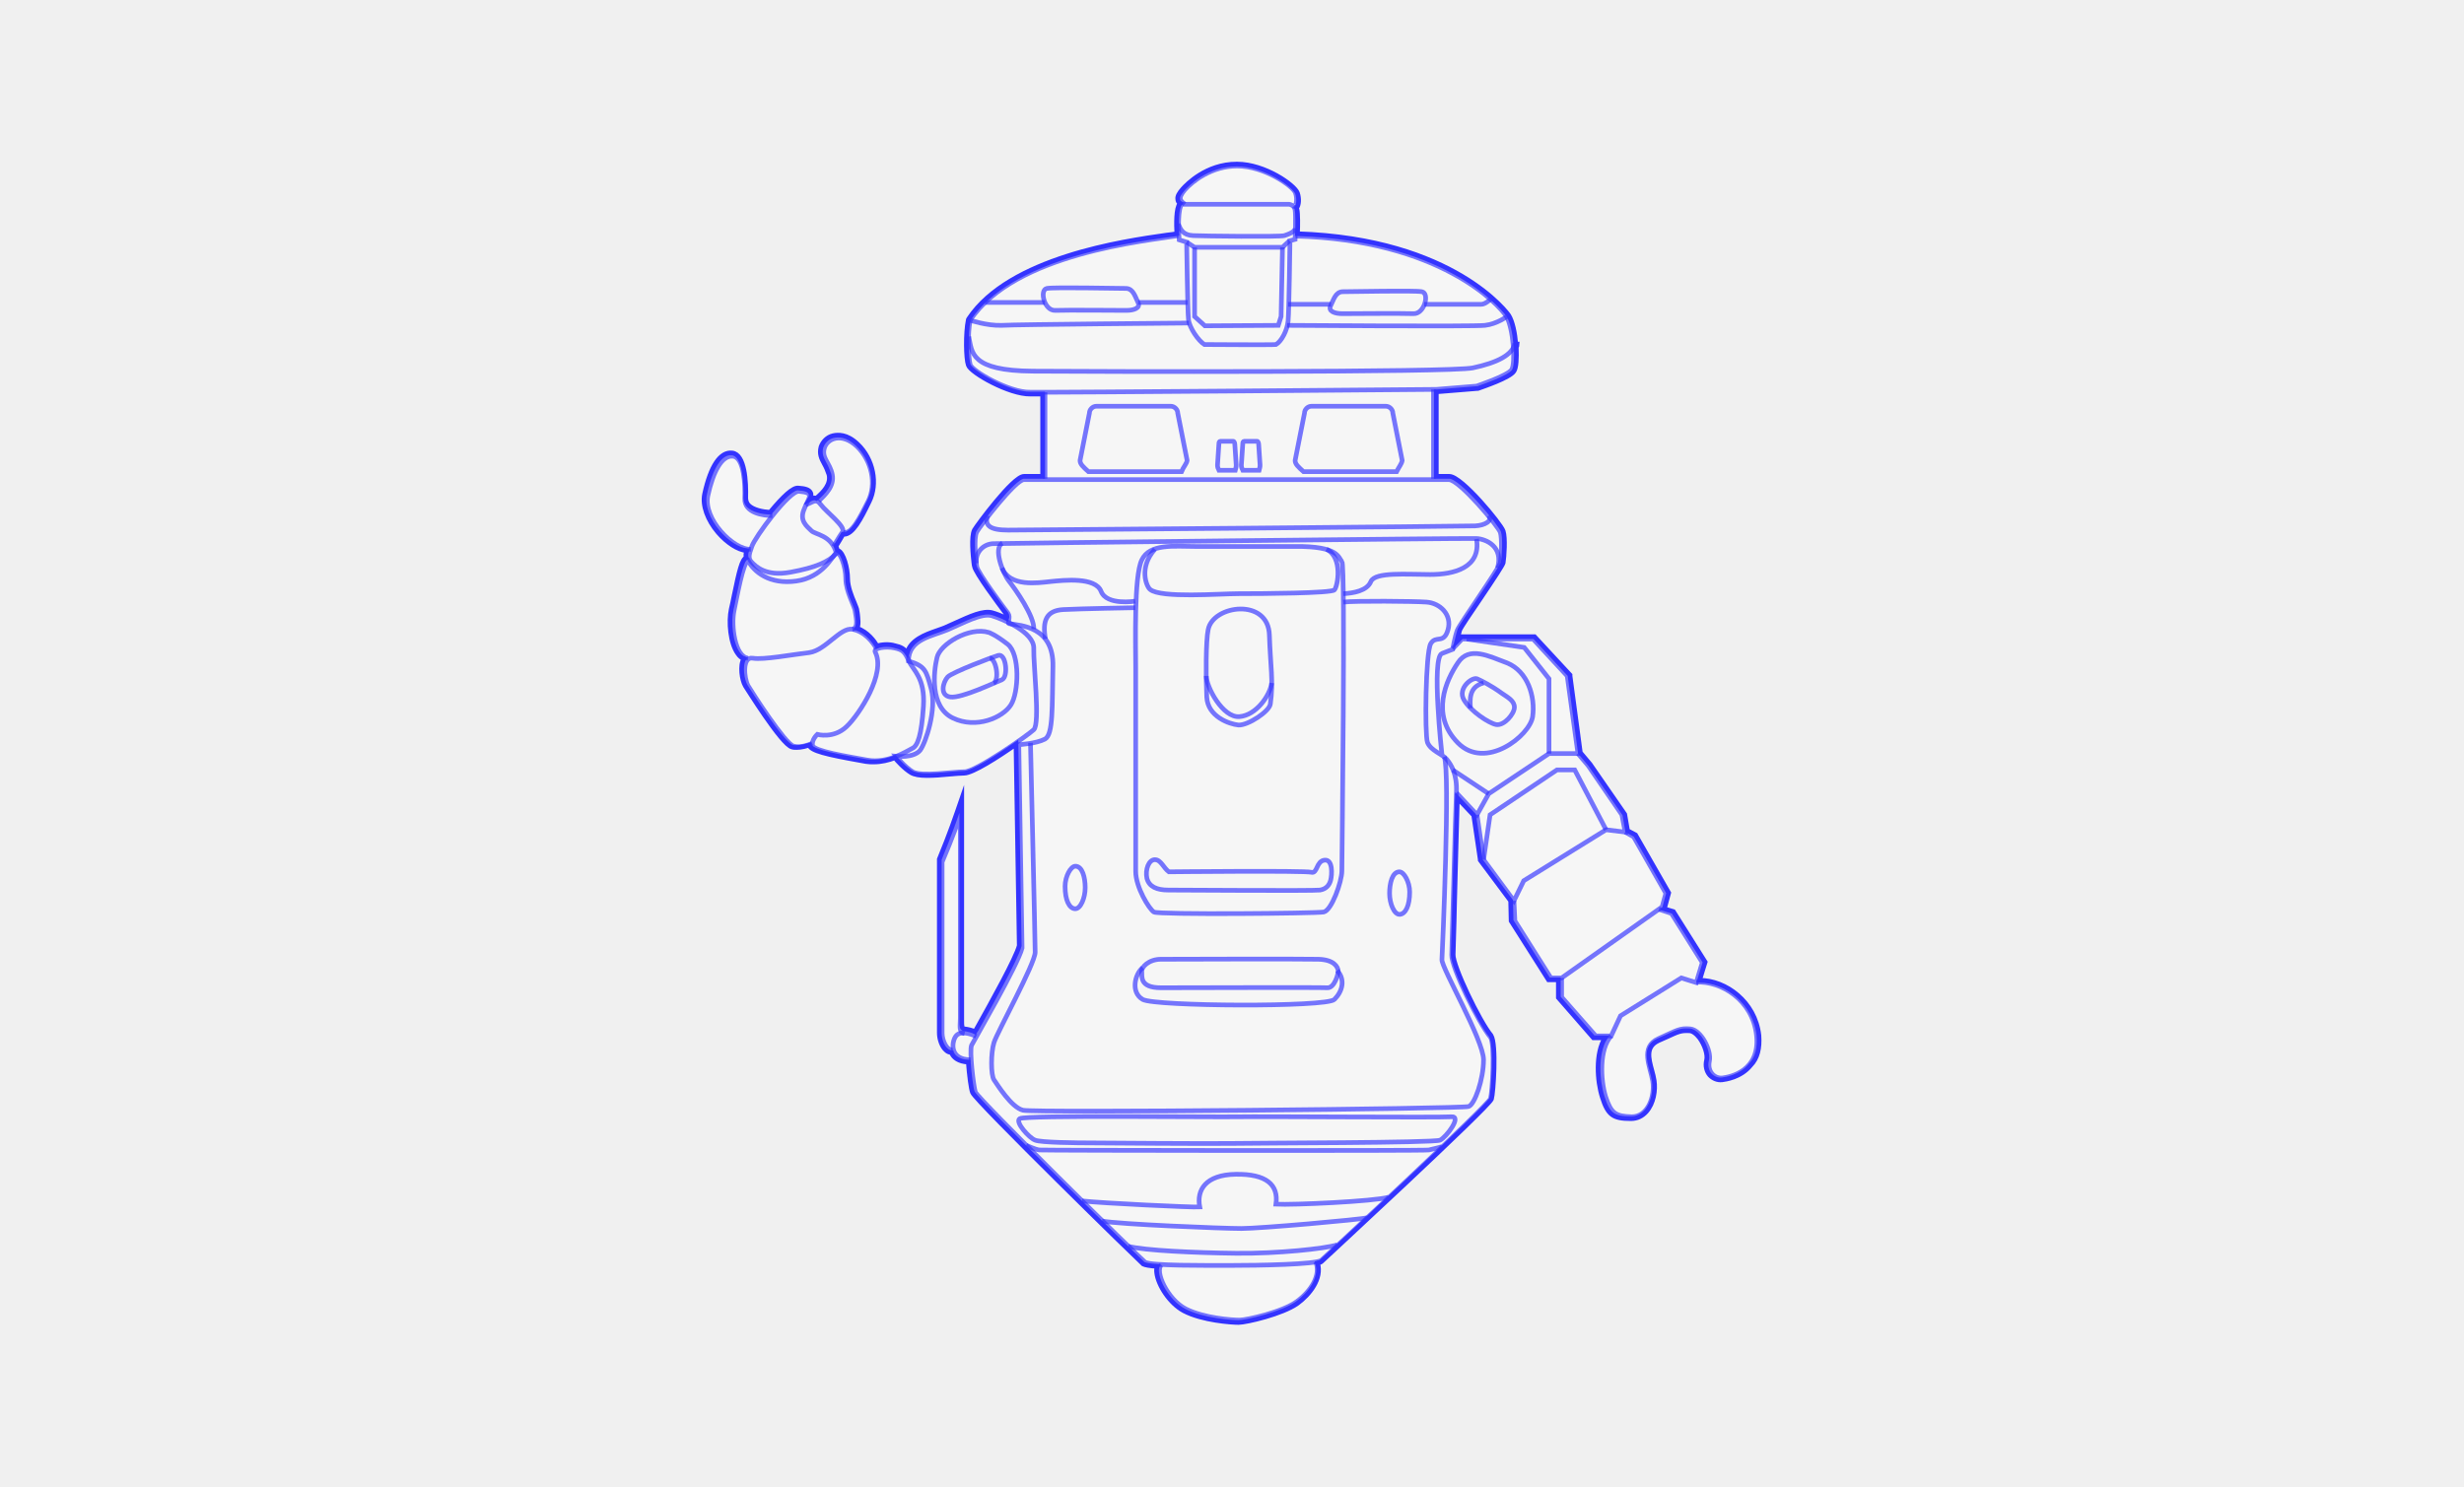
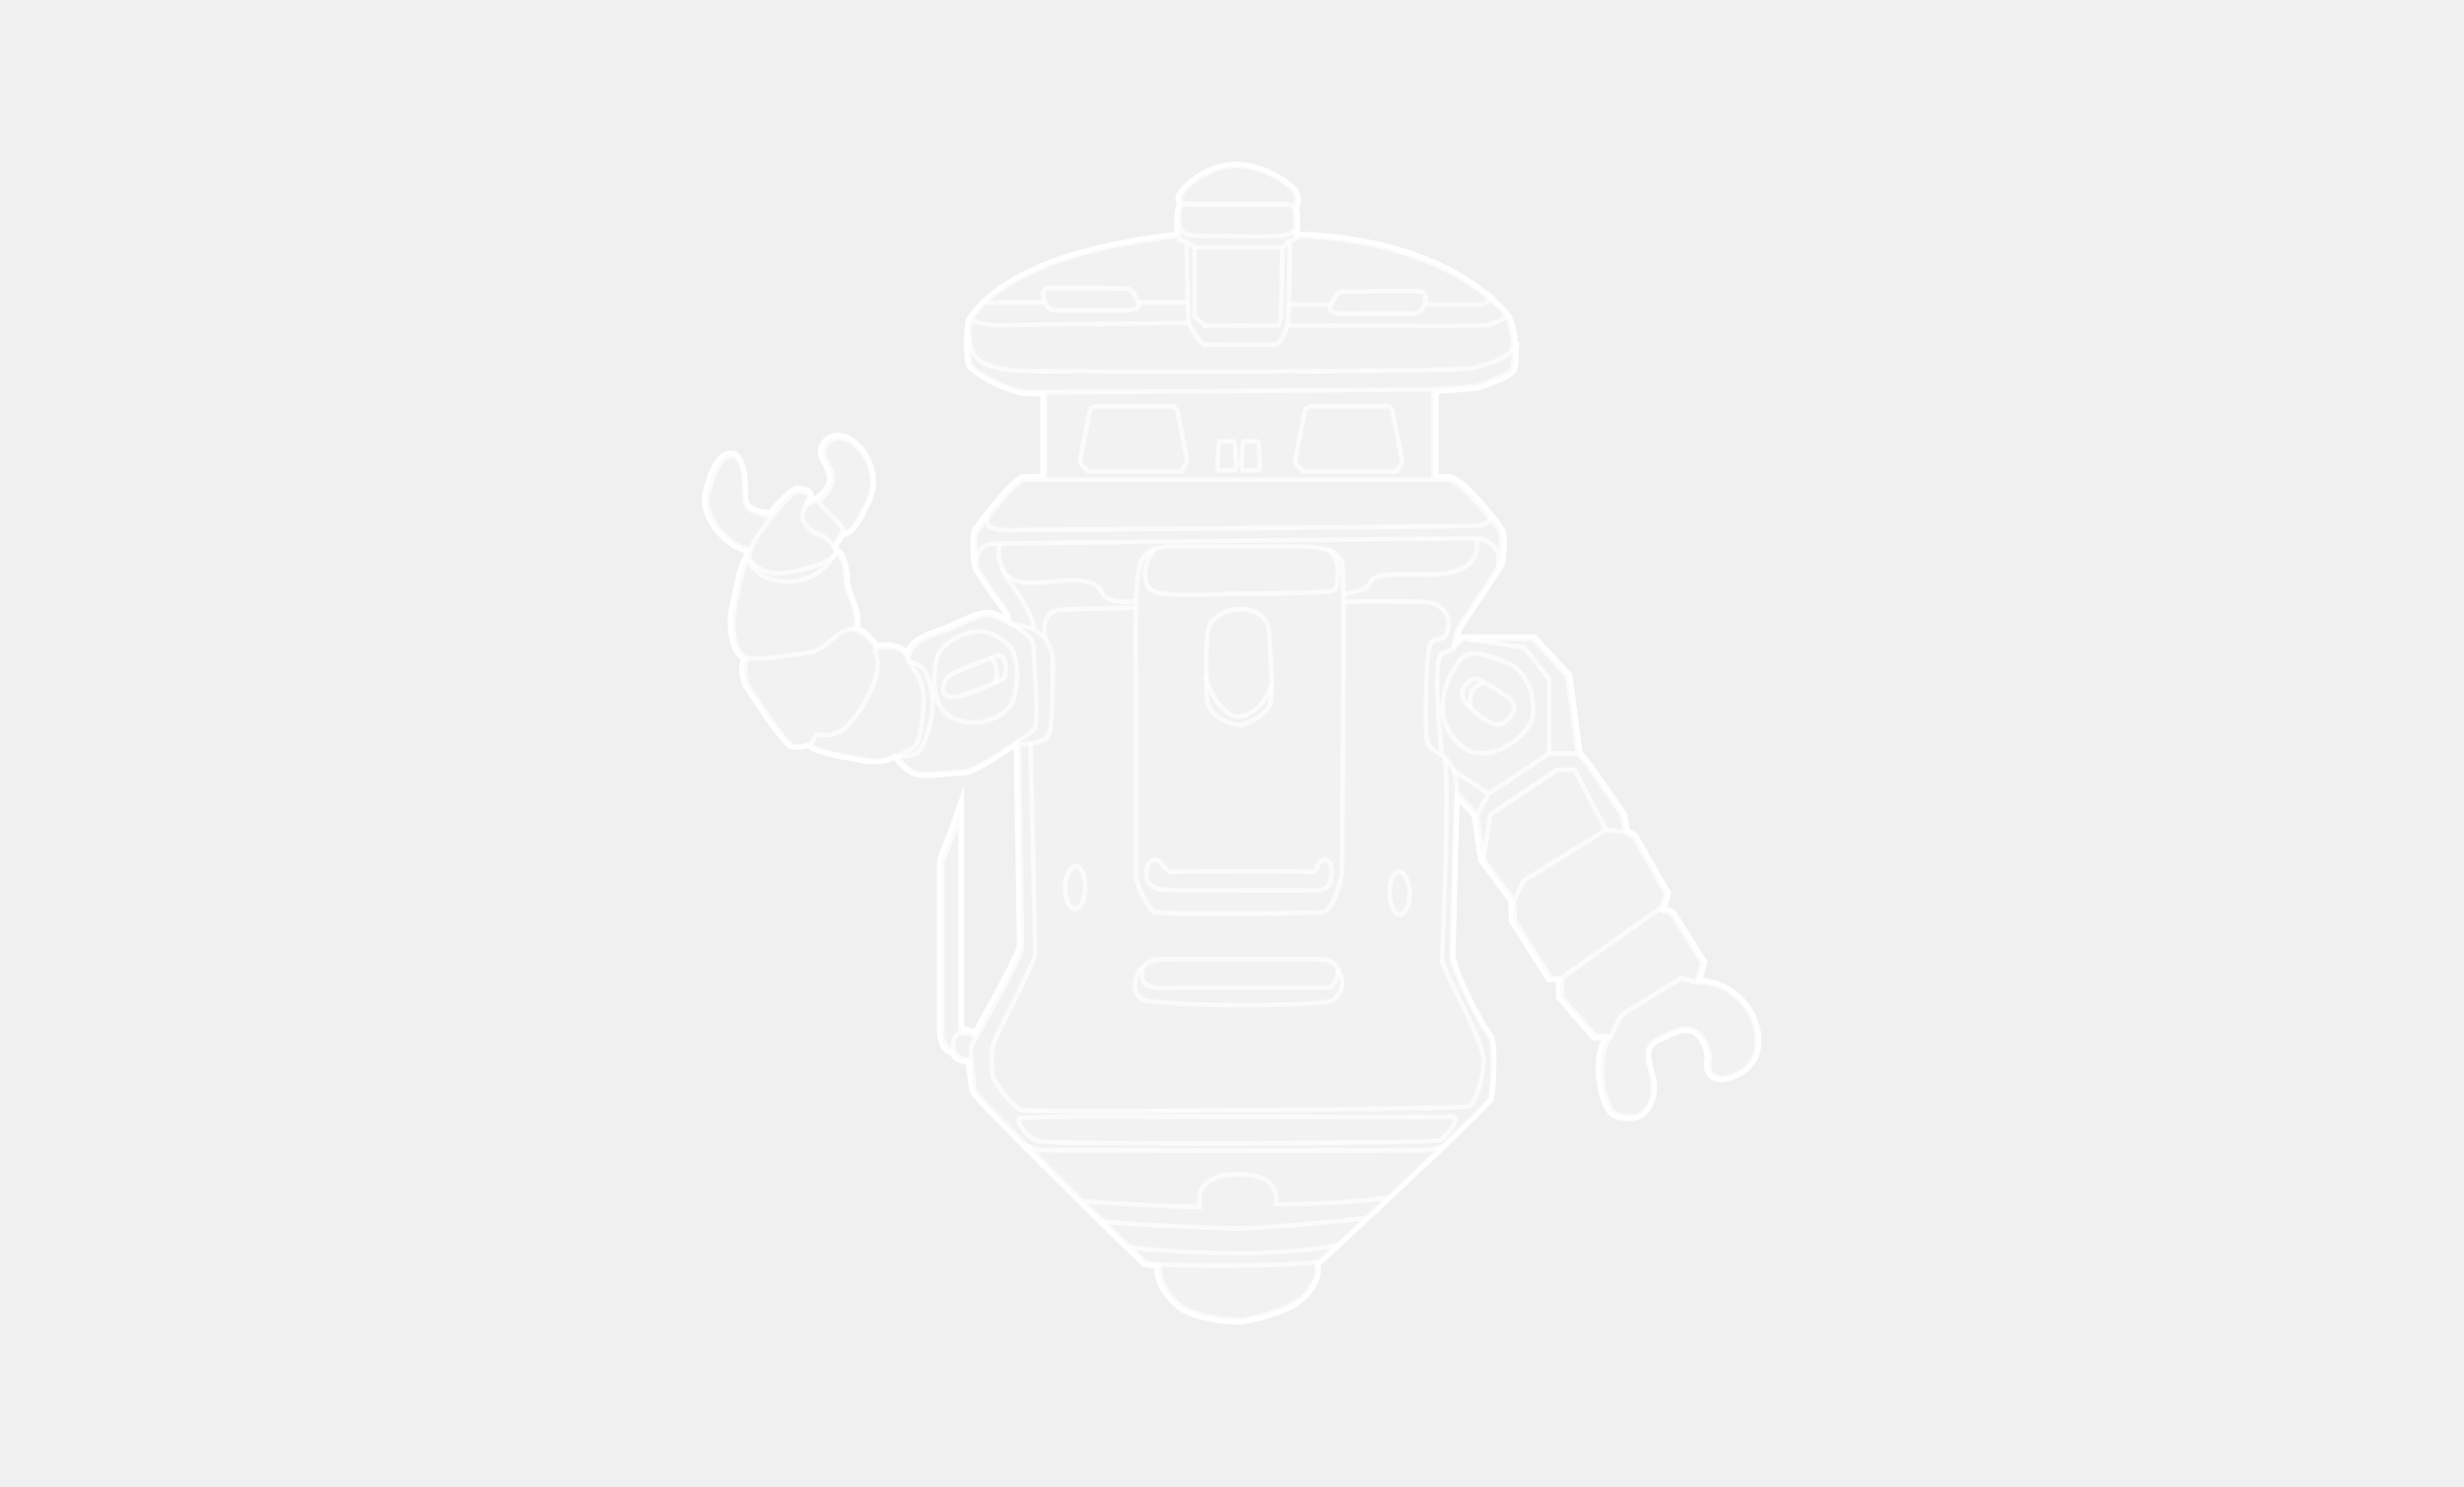
<svg id="bp-247" viewBox="0 0 527 318">
  <style type="text/css">
- 		.st0{fill:#fff6;stroke:#33f;stroke-miterlimit:10;}
- 		.st1{fill:none;stroke:#33fa;stroke-miterlimit:10;}
+ 		.st0{fill:#fff2;stroke:#fff;stroke-miterlimit:10;}
+ 		.st1{fill:none;stroke:#fffa;stroke-miterlimit:10;}
</style>
  <g>
    <path class="st0" d="M376.2,221.5c-0.8-7.2-7.1-11.8-12.7-11.8l1.2-3.9l-6.8-10.8l-2-0.6l0.1-0.1l0.9-3.3l-7.1-12.4l-1.7-0.9   l-0.6-3.5l-7.4-10.7l-2.1-2.5l-2.2-16.4l0-0.2l-7.6-8.2h-15.6l-1,1c0.2-0.8,0.4-1.8,0.6-2.4c0.2-0.6,2.4-3.8,4.3-6.6   c3.3-4.9,4.8-7.2,5-7.8c0.2-1.2,0.5-5.3,0-6.8c-0.5-1.5-8.9-11.7-11.5-11.7h-2.8V83.8c0.1,0,0.2,0,0.2,0l8.6-0.7l0.1,0   c1.1-0.4,6.8-2.3,7.7-3.7c0.5-0.7,0.6-2.8,0.5-5.1c0.1-0.2,0.2-0.5,0.2-0.7l-0.3,0c-0.2-2.4-0.7-4.8-1.5-6.1   c-0.1-0.2-11.6-16.4-45.2-17.5c0.1-1.6,0.1-4.4-0.1-5.2c0-0.1-0.1-0.2-0.1-0.3c0.5-0.6,0.6-2,0.2-3.2c-0.6-1.7-7-6.2-12.9-6.2   c0,0,0,0-0.1,0c-6.5,0-10.7,4.4-11.5,5.3c-0.8,0.9-1.2,1.6-1.1,2.2c0,0.4,0.2,0.7,0.5,0.9c-0.9,1-0.8,4.5-0.7,6.5   c-0.6,0.1-1.3,0.2-2.2,0.3c-9.2,1.3-33.6,4.8-42.3,17.9l-0.1,0.2c-0.6,2.9-0.5,8.3,0,9.7c0.5,1.6,8.8,6.3,13.3,6.2   c0.4,0,1.2,0,2.3,0c0.1,0,0.2,0,0.3,0v17.6h-4c-2.3,0-10.1,10.6-10.6,11.5c-0.7,1.4-0.3,5.4-0.1,7.1c0,0,0,0,0,0l0,0   c0,0.3,0.1,0.5,0.1,0.6c0.2,1.4,5.3,8.2,6.8,10.2c0.2,0.3,0.2,0.7,0.1,1c-1.2-0.6-2.3-1-3-1.2c-2-0.6-4.9,0.8-7.8,2.1   c-0.7,0.3-1.3,0.6-2,0.9c-0.6,0.3-1.3,0.5-2.1,0.8c-2.6,0.9-5.6,2-6.4,4.8c-0.6-0.9-1.3-1.3-2.7-1.6c-1-0.3-2.6-0.3-3.7,0.1   c-0.6-1-2-3-4.3-3.8c0.4-0.8,0.2-2.1,0.1-3.1c0-0.2-0.1-0.5-0.1-0.6c0-0.4-0.3-1-0.6-1.8c-0.6-1.4-1.4-3.4-1.4-5.1   c0-2.3-0.9-5.5-2-6c-0.1,0-0.2-0.1-0.2-0.1c-0.1-0.3-0.2-0.6-0.3-0.9c0.3-0.5,1-1.6,1.5-2.5c0.1,0,0.2,0,0.2,0   c1.9,0,3.6-3.3,5.3-6.8l0.1-0.2c1.9-3.8,0.9-9.1-2.5-12.3c-2.3-2.2-4.2-2-5.2-1.8c-1.3,0.3-2.2,1.3-2.6,2.4   c-0.4,1.5,0.1,2.5,0.7,3.6c0.4,0.7,0.7,1.4,1,2.3c0.5,2.1-1.2,3.8-2.7,5.1c-0.5-0.2-1,0-1.4,0.2c0.3-0.5,0.4-1,0.1-1.5   c-0.3-0.5-1-0.8-2.6-0.9c-1.1-0.1-3.1,1.7-6,5.2c-1.6-0.1-3.6-0.5-4.6-1.5c-0.4-0.4-0.6-1-0.6-1.6c0.1-3.4-0.2-9.3-2.9-9.6   c-2.5-0.3-4.6,2.8-5.9,8.8c-0.5,2.4,0.6,5.5,2.9,8.2c1.9,2.2,4.2,3.7,6.1,3.9c-0.2,0.6-0.2,1.1-0.1,1.5c-0.9,0.4-1.5,2.8-2.6,8.2   c-0.2,1-0.4,2-0.6,2.8c-0.6,2.7-0.2,7.3,1.4,9.5c0.4,0.6,0.8,0.9,1.3,1.1c-0.9,1.5-0.4,4.6,0.3,5.8c0.1,0.1,7.8,12.6,10,13.1   c0.3,0.1,0.7,0.1,1,0.1c1,0,2-0.3,2.7-0.5c0,0,0,0,0,0c0.3,1.2,3.7,2,11,3.3l1.1,0.2c0.6,0.1,1.1,0.1,1.7,0.1   c1.6,0,3.2-0.4,4.5-0.9c0.5,0.6,2,2.3,3.5,3.2c0.7,0.4,1.8,0.6,3.3,0.6c1.4,0,3.1-0.1,5-0.3c1.2-0.1,2.3-0.2,3-0.2   c1.8,0,7.3-3.5,11.1-6.2l0.7,43.1c-0.7,2.7-6,12.2-8.9,17.4c-0.2,0.4-0.4,0.7-0.6,1c-0.6-0.3-1.4-0.5-2.2-0.6l0,0   c-0.6-0.1-0.6-0.5-0.6-1.9c0-0.3,0-0.6,0-0.9v-46.4l-1,2.9c0,0-1.6,4.7-3.8,10l0,0.1V221c0,1.2,0.5,2.9,1.5,3.7   c0.3,0.3,0.7,0.4,1.1,0.5c0,0.1,0.1,0.1,0.1,0.2c0.4,0.8,1.4,1.7,3.5,1.8c0.2,2.7,0.6,5.8,0.9,6.5c0.6,1.7,36.2,36.5,36.5,36.7   c0.4,0.2,1.4,0.4,3,0.5c-0.1,0.3-0.2,0.8-0.1,1.4c0.3,2.6,2.8,6.5,5.8,8.1c4,2.1,10.3,2.5,11.7,2.5c1.6,0,9.4-1.8,12.6-4.1   c2.6-1.9,5.3-5.3,4.3-8.6c0.4-0.1,0.7-0.2,0.8-0.3c0.3-0.3,35.8-33.1,36.4-34.8c0.4-1.3,1.1-11.7-0.1-13.6   c-2.5-3-8.2-14.9-8.1-17.3c0-1,0.2-5.5,0.3-11.1c0.2-8.3,0.5-18.5,0.6-22.4l3.5,3.7l1.4,9.5l0,0.1l6.5,8.7l0.1,4.3l8,12.6h2.1v3.8   l7.5,8.6h2.5c-2.1,3.3-1.7,9.3-0.6,12.7c1.2,3.8,2.3,4.6,6.1,4.6c0,0,0,0,0,0c1.3,0,2.4-0.5,3.3-1.5c1.6-1.8,2-4.6,1.7-6.6   c-0.1-0.7-0.3-1.5-0.5-2.2c-0.7-2.6-1.4-5.1,1.4-6.4c0.7-0.3,1.3-0.6,1.8-0.8c2.4-1.1,3-1.4,4.8-1.3c0.7,0,1.5,0.6,2.2,1.5   c1.1,1.5,1.8,3.6,1.5,4.8c-0.3,1.2,0,2.4,0.7,3.2c0.7,0.7,1.6,1.1,2.6,1c0.7-0.1,4-0.5,6.1-3.1   C375.9,226.4,376.4,224.2,376.2,221.5z" />
  </g>
  <g>
    <path class="st1" d="M252,50.4c-6.6,1.1-35,3.7-44.5,18.1c-0.6,2.9-0.4,8.1,0,9.5s8.4,6,12.8,5.9c4.9,0.1,86.9-0.6,86.9-0.6   l8.6-0.7c0,0,6.6-2.2,7.5-3.5s0.4-8.9-1.1-11.4c-1.5-2.5-14.3-16.4-45.1-17.2" />
    <path class="st1" d="M252.8,43.7c-0.9,0.7-0.8,5.4-0.6,7.6l1.6,0.5c0,0,0.2,14.9,0.4,16.6c0.2,1.7,2.1,4.5,3.4,5.3   c0,0,14.4,0.1,15.3,0c1.2-0.7,2.4-3,2.6-5s0.4-17.2,0.4-17.2l1.1-0.3c0,0,0.2-5.2,0-6.3c-0.2-1.1-1.3-1.2-1.3-1.2H252.8z" />
    <path class="st1" d="M253.4,43.7c-0.8-0.7-1.7-1.1,0-3.1c1.6-1.8,5.7-5.1,11.2-5.1c5.8,0,12,4.3,12.5,5.8c0.5,1.5,0,3.2-0.4,2.8" />
    <path class="st1" d="M240.9,61.7c-2.2,0-15.4-0.3-17,0s-0.6,4.8,1.8,4.7c2.4-0.1,13.6,0,15.2,0c1.6,0,3.1-0.5,2.5-1.7   C242.8,63.5,242.4,61.8,240.9,61.7z" />
    <path class="st1" d="M287.1,62.4c2.2,0,15.4-0.3,17,0c1.7,0.3,0.6,4.8-1.8,4.7c-2.4-0.1-13.6,0-15.2,0c-1.6,0-3.1-0.5-2.5-1.7   C285.2,64.2,285.6,62.5,287.1,62.4z" />
    <line class="st1" x1="210.7" y1="64.7" x2="223.5" y2="64.7" />
    <path class="st1" d="M207.5,68.5c0,0,3.5,1.2,6.7,1.1c3.2-0.2,40.1-0.5,40.1-0.5" />
    <line class="st1" x1="243.4" y1="64.7" x2="254" y2="64.7" />
    <path class="st1" d="M275.3,69.6c0,0,39.7,0.3,42.3,0c2.6-0.3,4.7-1.9,4.7-1.9" />
    <line class="st1" x1="275.5" y1="65.1" x2="284.7" y2="65.1" />
    <path class="st1" d="M304.6,65.1c0,0,11.3,0,12.2,0c0.9,0,2-1.1,2-1.1" />
    <path class="st1" d="M207.2,72c0.7,3.4,0.3,7.3,13.7,7.4c13.3,0.1,89.4,0.3,94.1-0.7c5.2-1.1,8.6-2.8,9-5.3" />
    <path class="st1" d="M252,47.9c0.5,1.2,1,2.4,3.2,2.5s18.6,0.3,19.5,0c0.9-0.3,2.3-0.8,2.3-1.6" />
    <polyline class="st1" points="253.8,51.8 255.5,52.9 274.3,52.9 275.8,51.5  " />
    <polyline class="st1" points="255.5,52.9 255.5,67.7 257.7,69.7 273.4,69.6 274,67.7 274.3,52.9  " />
    <line class="st1" x1="223.5" y1="83.9" x2="223.5" y2="102.4" />
    <line class="st1" x1="306.6" y1="83.3" x2="306.6" y2="102.4" />
    <path class="st1" d="M211.2,110.3c-0.6,2,0.3,3.1,4.4,3.1c4.2,0,97.8-0.8,99.9-0.9s3.8-1.1,2.9-2.2" />
    <path class="st1" d="M208.8,120.5c-0.2-2.4,1.5-4.1,3.6-4.2s101.4-1.2,103.4-1.1c2,0.1,5.8,1.7,4.5,6.3" />
    <path class="st1" d="M255.8,116.9c-4.7,0-9.9-0.7-11.6,2.9c-1.7,3.5-1.3,17.9-1.3,23.1s0,40.1,0,43.5c0,3.4,2.9,8.1,3.9,8.7   c1,0.6,34.6,0.3,36.3,0s3.9-6.5,3.9-8.8s0.8-65.4,0-66.2c-0.8-0.8-0.6-3.3-10-3.2C267.4,116.9,255.8,116.9,255.8,116.9z" />
    <path class="st1" d="M214.4,116.2c-2,1,0,6.3,1.4,8.1c1.4,1.8,5.5,7.6,5.3,10.3" />
    <path class="st1" d="M214.3,121.5c1.7,4.1,7.6,3.2,10.4,2.9c2.9-0.3,9.6-1,10.8,2.1c1.2,3.1,7.3,2.1,7.3,2.1" />
    <path class="st1" d="M223.6,136.7c-0.7-3.9,0.2-6.1,3.8-6.3s15.4-0.4,15.4-0.4" />
    <path class="st1" d="M287.3,127c2.1-0.1,5.1-0.6,5.9-2.6c0.9-2.1,7.7-1.5,12.7-1.5c5,0,10.9-1.4,9.9-7.6" />
    <path class="st1" d="M287.3,128.8c2.6-0.3,15-0.2,17.8,0c2.9,0.2,5.5,2.7,4.6,5.9c-0.9,3.2-2.6,1.1-3.7,3   c-1.1,1.9-1.3,19.4-0.7,21.1c0.7,1.8,3.2,2.5,4.1,3.6c0.9,1.1,2.3,3.1,2.1,7.2c-0.2,4.1-0.9,32-1,34.7c-0.1,2.6,5.8,14.6,8.3,17.6   c1,1.5,0.4,11.7,0,13.1c-0.4,1.4-35.1,33.7-36.2,34.6c-1.1,0.9-13.5,1.1-19.2,1.1c-5.6,0-17.4,0.1-18.5-0.7   c-1.1-0.8-35.9-35.1-36.3-36.4c-0.4-1.3-1.3-8.8-0.8-10c0.6-1.2,9.9-17.2,10.8-20.8l-0.7-43.5c0,0,3.7-0.2,5.6-1.2   c1.8-1,1.5-6.9,1.7-15.5c0.2-8.6-6.9-8.8-9.4-9.2c-0.4-0.1,0.4-1.3-0.2-2.2c-0.7-0.9-6.5-8.7-6.7-10s-0.7-6.1,0-7.4   s8.3-11.2,10.1-11.2c1.3,0,88.7,0,90.9,0c2.2,0,10.6,10,11,11.3s0.2,5.4,0,6.5s-8.7,13.1-9.2,14.4c-0.5,1.3-1,4.1-1,4.1   s0,0-2.3,0.9c-2.3,0.9,0,21.6,0,21.6" />
    <path class="st1" d="M208.8,221.7c-1.2-0.6-3.5-1.3-4.4,0c-0.9,1.3-1.3,5,3.2,5" />
    <path class="st1" d="M203.8,224.6c-1.3,0.2-2.3-2-2.3-3.6c0-1.6,0-34.3,0-36.6c2.3-5.4,3.9-10,3.9-10s0,41.7,0,43.4   c0,1.7-0.4,3,0.9,3.3" />
    <path class="st1" d="M248.4,270.6c-1.5,1.3,1.3,7.4,5.2,9.4c3.9,2,10,2.4,11.5,2.4s9.2-1.7,12.3-4c3-2.2,5.2-5.6,4-8.5" />
    <path class="st1" d="M241.3,266.6c3.4,0.9,14.2,1.4,23.1,1.5c8.9,0.1,19-1,21.6-1.8" />
    <path class="st1" d="M235.7,261.2c3.6,0.7,25.8,1.6,29.8,1.6s25.4-1.9,26.9-2.3" />
    <path class="st1" d="M231.4,256.9c4.5,0.5,23.6,1.4,25.2,1.3c-0.7-3.6,1.2-6.9,7.7-7s9.2,2.2,8.6,6.4c3.5,0.2,21.1-0.6,24.1-1.5" />
    <path class="st1" d="M219.5,245c0,0,1.9,0.9,2.8,1c0.9,0.1,82.3,0.2,83.3,0c1-0.2,2.8-0.7,2.8-0.7" />
    <path class="st1" d="M220.4,158.9c0,0,1,42.4,1,44.8s-8.1,17.1-8.8,19.3c-0.7,2.2-0.7,7,0,8c0.7,1,3.7,5.9,6.2,6.5s94-0.3,95.3-0.8   c1.3-0.4,3.2-5.8,3.2-10c0-4.2-9-19.7-8.9-21.4c0.1-1.7,1.8-40.4,0.5-43.4" />
    <path class="st1" d="M234.3,244.5c-4.4,0-11.7-0.1-12.9-0.6c-1.2-0.4-4.4-3.9-3.3-4.6c1.1-0.8,41.4-0.3,46.6-0.4   c5.1-0.1,43.2,0.2,45.7,0c2.4-0.2-1.1,4.4-2.4,5c-1.3,0.6-39.4,0.6-43.9,0.7C259.6,244.7,234.3,244.5,234.3,244.5z" />
    <path class="st1" d="M250,186.5c-1.2-0.9-1.7-2.6-3-2.6c-1.3,0-2.1,2.1-1.7,4c0.5,1.8,2.1,2.5,4.6,2.5s31,0.2,32.4,0   c1.3-0.2,2-1,2.3-2.1c0.3-1.2,0.5-4.5-1.3-4.3c-1.8,0.2-1.5,2.9-2.8,2.6C279.2,186.2,250,186.5,250,186.5z" />
    <path class="st1" d="M230,185.3c-1,0-2.2,2.2-2.2,4.3c0,3,0.9,4.7,2.1,4.8c1.2,0.1,2.2-2.3,2.2-4.5S231.5,185.3,230,185.3z" />
    <path class="st1" d="M299.3,186.5c1,0,2.2,2.2,2.2,4.3c0,3-0.9,4.7-2.1,4.8c-1.2,0.1-2.2-2.3-2.2-4.5S297.8,186.5,299.3,186.5z" />
    <path class="st1" d="M247,117.5c-3.5,3.9-1.8,8-1,8.6c2.3,1.9,14.8,0.9,18.9,0.9c5.3,0,19.8-0.1,20.5-0.8c0.7-0.7,1.9-7-1.7-8.7" />
    <path class="st1" d="M194.3,141.4c0-4.7,5.1-5.3,8.4-6.7c3.3-1.4,7.2-3.6,9.4-3c2.3,0.7,9.1,3.5,9,7c-0.1,3.5,1.4,16.1,0,17.4   c-1.4,1.3-12.4,9-14.8,9s-9.3,1.1-11.1,0c-1.8-1.1-3.5-3.3-3.5-3.3s3.7,0.4,5.1-1.3c1.3-1.8,3.5-8.8,2.4-13   C198.1,143.4,197.9,142.5,194.3,141.4z" />
    <path class="st1" d="M211.5,135.3c-4.2-1.3-10.5,2.5-11.1,5.4c-0.7,2.9-1.6,10.5,3.4,12.9c5,2.4,10.7-0.1,12.4-2.8   c1.7-2.6,2-10.9-0.7-13S211.5,135.3,211.5,135.3z" />
    <path class="st1" d="M213.5,140.2c-1.1,0.3-9.8,3.6-10.8,4.6c-1,1.1-1.8,4,0.6,4.3s9.7-3.2,11-3.7   C215.7,144.8,215.2,139.7,213.5,140.2z" />
    <path class="st1" d="M211.7,140.8c1.4,0.1,2.1,4.8,0.8,5.3" />
    <path class="st1" d="M187.2,139.5c-0.5-0.9,2.3-1.3,4.1-0.9s2.2,0.8,3.1,2.8c0.9,2,3.5,3.6,3.1,9.7c-0.4,6.1-1.2,8.5-2.4,9   c-1.2,0.6-5.2,3.3-9.6,2.5c-4.4-0.8-11.3-1.9-11.7-3.1c-0.3-1.2,1-2.4,1-2.4s3.5,1,6.3-1.7S189.5,144,187.2,139.5z" />
    <path class="st1" d="M187.5,138.8c-0.8-1.4-2.5-3.7-5.2-4.2c-2.6-0.4-5.7,4.5-9.2,5c-3.5,0.4-9.8,1.6-12.1,1.2   c-2.3-0.4-1.9,4.3-1,5.9c0.9,1.5,7.9,12.4,9.7,12.9s4-0.6,4-0.6" />
    <path class="st1" d="M160,140.8c-2.8-0.3-3.7-6.9-3-10.2s1.9-10.2,3-10.7c1.2,2.4,4.6,5.2,10.3,4.4c5.7-0.8,7.7-5.3,8.5-6   c0.8-0.6,2.1,2.8,2.1,5.5s1.9,5.9,2,6.9c0.1,1,0.9,3.6-0.6,3.9" />
    <path class="st1" d="M170.9,105.1c-2.1-0.2-9.5,9.9-10.1,11.8c-0.7,1.9-0.8,2.6,0,3.4c0.8,0.8,2.9,3.1,8.3,2.1c5.4-1,8.1-2.2,9.8-4   c-1-4-4.6-4-5.4-4.9c-0.9-0.9-2.6-2.1-1.5-4.6C173,106.3,174.4,105.4,170.9,105.1z" />
    <path class="st1" d="M160.6,117.5c-3.7,0.2-10.3-6.5-9.2-11.5c1.1-5.1,3-8.7,5.4-8.4s2.6,6.2,2.5,9.1c-0.1,3,3.9,3.6,5.9,3.6" />
    <path class="st1" d="M172.3,108c1.7-0.6,2.2-1.5,3.3,0c1.1,1.5,5.4,4.7,4.6,5.8c-0.8,1.1-1.9,3.1-1.9,3.1" />
    <path class="st1" d="M175.1,107.2c1.4-1.4,3.4-3.2,2.9-5.7s-2.3-3.5-1.7-5.6c0.6-2.1,3.7-3.5,7-0.4c3.2,3.1,4.2,8.1,2.4,11.7   s-3.7,7.4-5.4,6.6" />
    <path class="st1" d="M322.3,141.8c-3.8-1.4-8.1-3.7-10.5,0c-2.5,3.7-5.9,11.1,0,17.1c5.9,6,15.4-1.5,16-5.6   C328.4,149.1,326.8,143.6,322.3,141.8z" />
    <path class="st1" d="M321.2,148.3c-2.2-1.6-4.2-2.6-5.3-3.1c-1.1-0.4-4.2,2.1-2.8,4.5c1.4,2.4,5.3,5,6.9,5.3   c1.7,0.3,3.9-2.3,3.9-3.7C323.9,149.9,322.5,149.2,321.2,148.3z" />
    <path class="st1" d="M314.5,151.5c-0.1-1.7-0.4-4.6,2.8-5.4" />
    <path class="st1" d="M258.4,134.7c1-5.3,12.9-6.9,13.1,1.2c0.2,6.4,0.9,9.9,0.2,14.7c-0.2,1.6-4.8,4.6-6.8,4.5   c-2-0.2-6.6-1.8-6.8-6S257.9,137,258.4,134.7z" />
    <path class="st1" d="M248.3,205.2c-2.6,0-4.2,1.7-4.1,2.6c0.1,1-0.6,3.5,4.1,3.5s34-0.1,35.6,0c1.5,0.1,2.4-3,2.3-3.7   c-0.1-0.8-0.9-2.3-4.2-2.4S248.3,205.2,248.3,205.2z" />
    <path class="st1" d="M258,144.6c0,2.3,3.5,9,7.1,8.7c3.6-0.3,6.5-4.5,6.9-7.2" />
    <path class="st1" d="M244.4,207c-1.7,1.4-2.6,5.3,0,6.8c2.6,1.5,39.4,1.7,41,0c1.7-1.7,2.4-4.2,0.6-6.2" />
    <polyline class="st1" points="310.7,138.8 312.7,136.7 327.9,136.7 335.2,144.6 337.5,161.2 331.3,161.2 318.4,169.8 315.9,174.3    311.5,169.6  " />
    <line class="st1" x1="318.4" y1="169.8" x2="310.7" y2="164.7" />
    <polyline class="st1" points="331.3,161.2 331.3,145.2 326,138.5 313.7,136.7  " />
    <polyline class="st1" points="315.9,174.3 317.3,183.9 323.8,192.7 325.9,188.4 343.5,177.5 347.6,178 346.9,174.3 339.7,163.8    337.5,161.2  " />
    <polyline class="st1" points="317.3,183.9 318.7,174.3 333,164.7 336.8,164.7 343.5,177.5  " />
    <polyline class="st1" points="323.8,192.7 324,197 331.7,209.2 334,209.2 355.5,194 356.3,191.1 349.4,179 347.6,178  " />
    <polyline class="st1" points="334,209.2 334,213.3 341.3,221.6 344.6,221.6 346.6,217.3 359.6,209.2 362.8,210.2 364.1,205.9    357.5,195.4 354.8,194.5  " />
    <path class="st1" d="M344.6,221.6c-2.6,2.8-2.3,9.4-1.2,13c1.2,3.6,2.1,4.2,5.6,4.3c3.5,0,5-4.4,4.5-7.6c-0.5-3.1-2.8-7.3,1.2-9.1   c4-1.8,4.5-2.3,6.8-2.1c2.3,0.2,4.6,4.6,4.1,6.9c-0.5,2.3,1.2,3.8,2.8,3.6c1.7-0.2,8.1-1.5,7.3-9.1s-7.6-11.7-12.9-11.4" />
    <path class="st1" d="M252.7,100.9h-19.9c-1.1-1-1.8-1.6-1.8-2.4l2-10.1c0-0.8,0.7-1.5,1.5-1.5h15.9c0.8,0,1.5,0.7,1.5,1.5l2,10.1   C253.8,99.2,253.1,99.9,252.7,100.9z" />
    <path class="st1" d="M298.7,100.9h-19.9c-1.1-1-1.8-1.6-1.8-2.4l2-10.1c0-0.8,0.7-1.5,1.5-1.5h15.9c0.8,0,1.5,0.7,1.5,1.5l2,10.1   C299.8,99.2,299.2,99.9,298.7,100.9z" />
    <path class="st1" d="M264.2,100.6h-3.5c-0.2-0.4-0.3-0.7-0.3-1.1l0.3-4.5c0-0.4,0.1-0.6,0.3-0.6h2.8c0.1,0,0.3,0.3,0.3,0.6l0.3,4.5   C264.4,99.9,264.3,100.2,264.2,100.6z" />
    <path class="st1" d="M269.3,100.6h-3.5c-0.2-0.4-0.3-0.7-0.3-1.1l0.3-4.5c0-0.4,0.1-0.6,0.3-0.6h2.8c0.1,0,0.3,0.3,0.3,0.6l0.3,4.5   C269.5,99.9,269.4,100.2,269.3,100.6z" />
  </g>
</svg>
